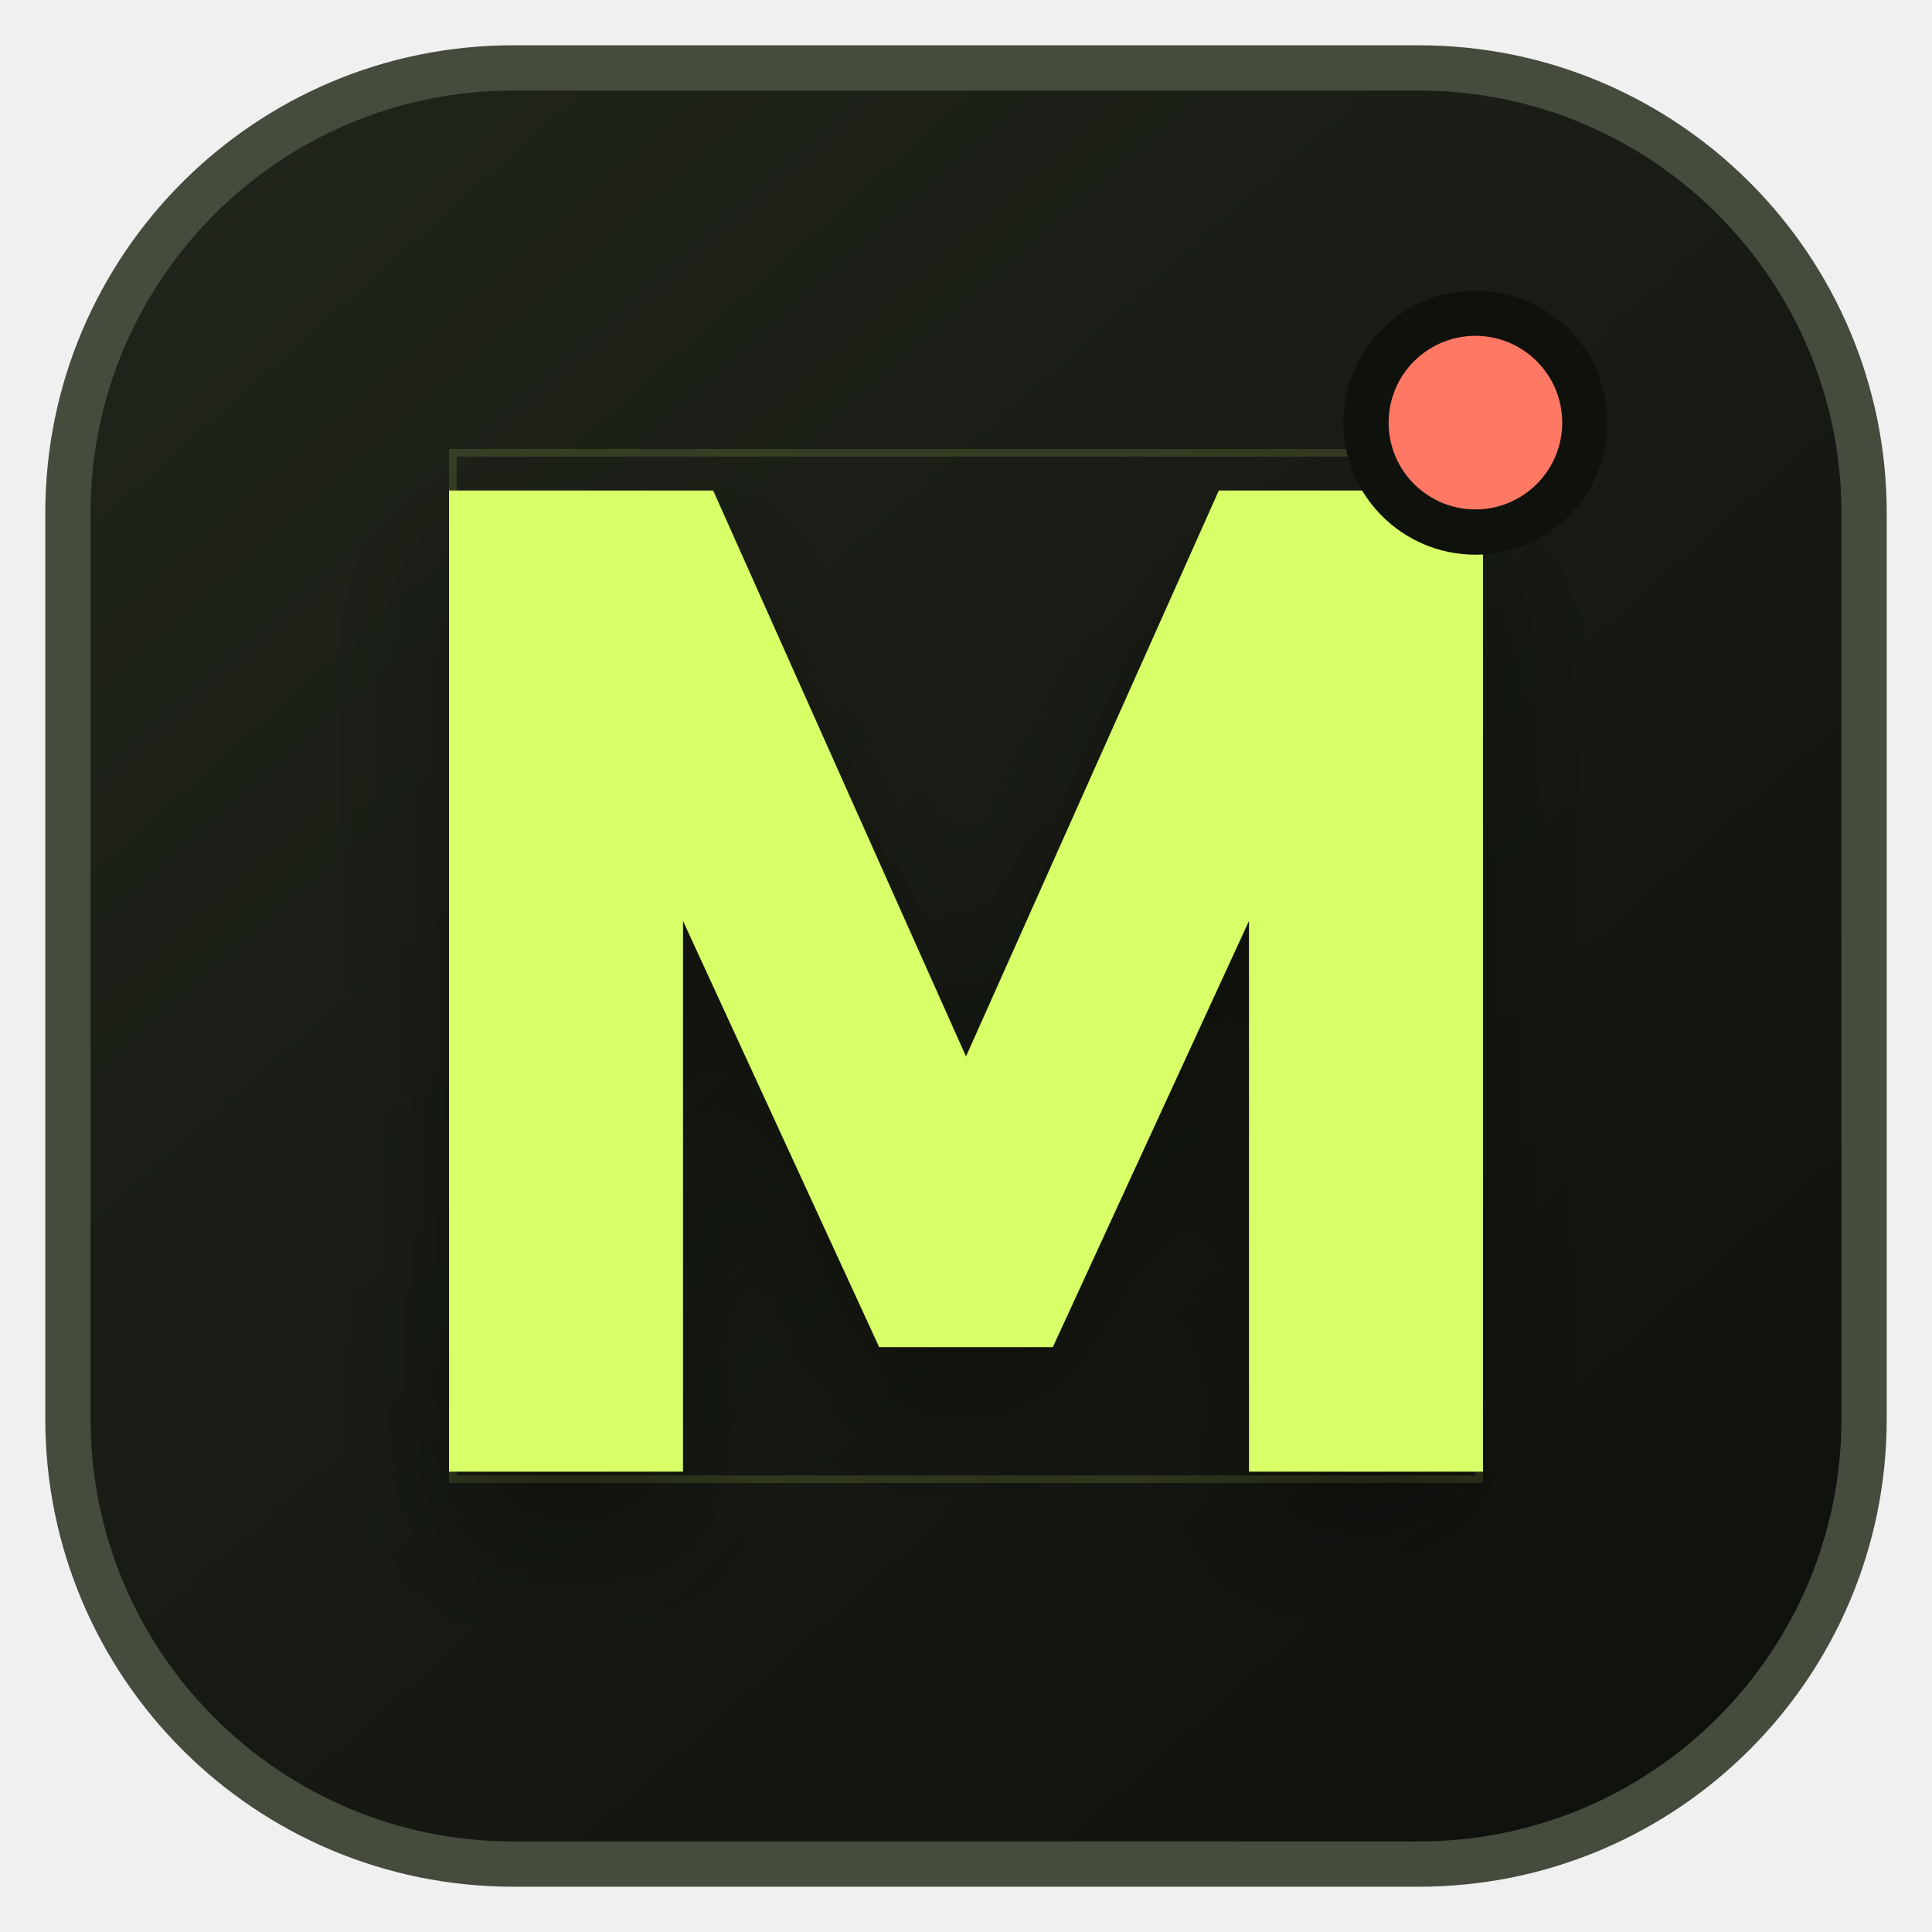
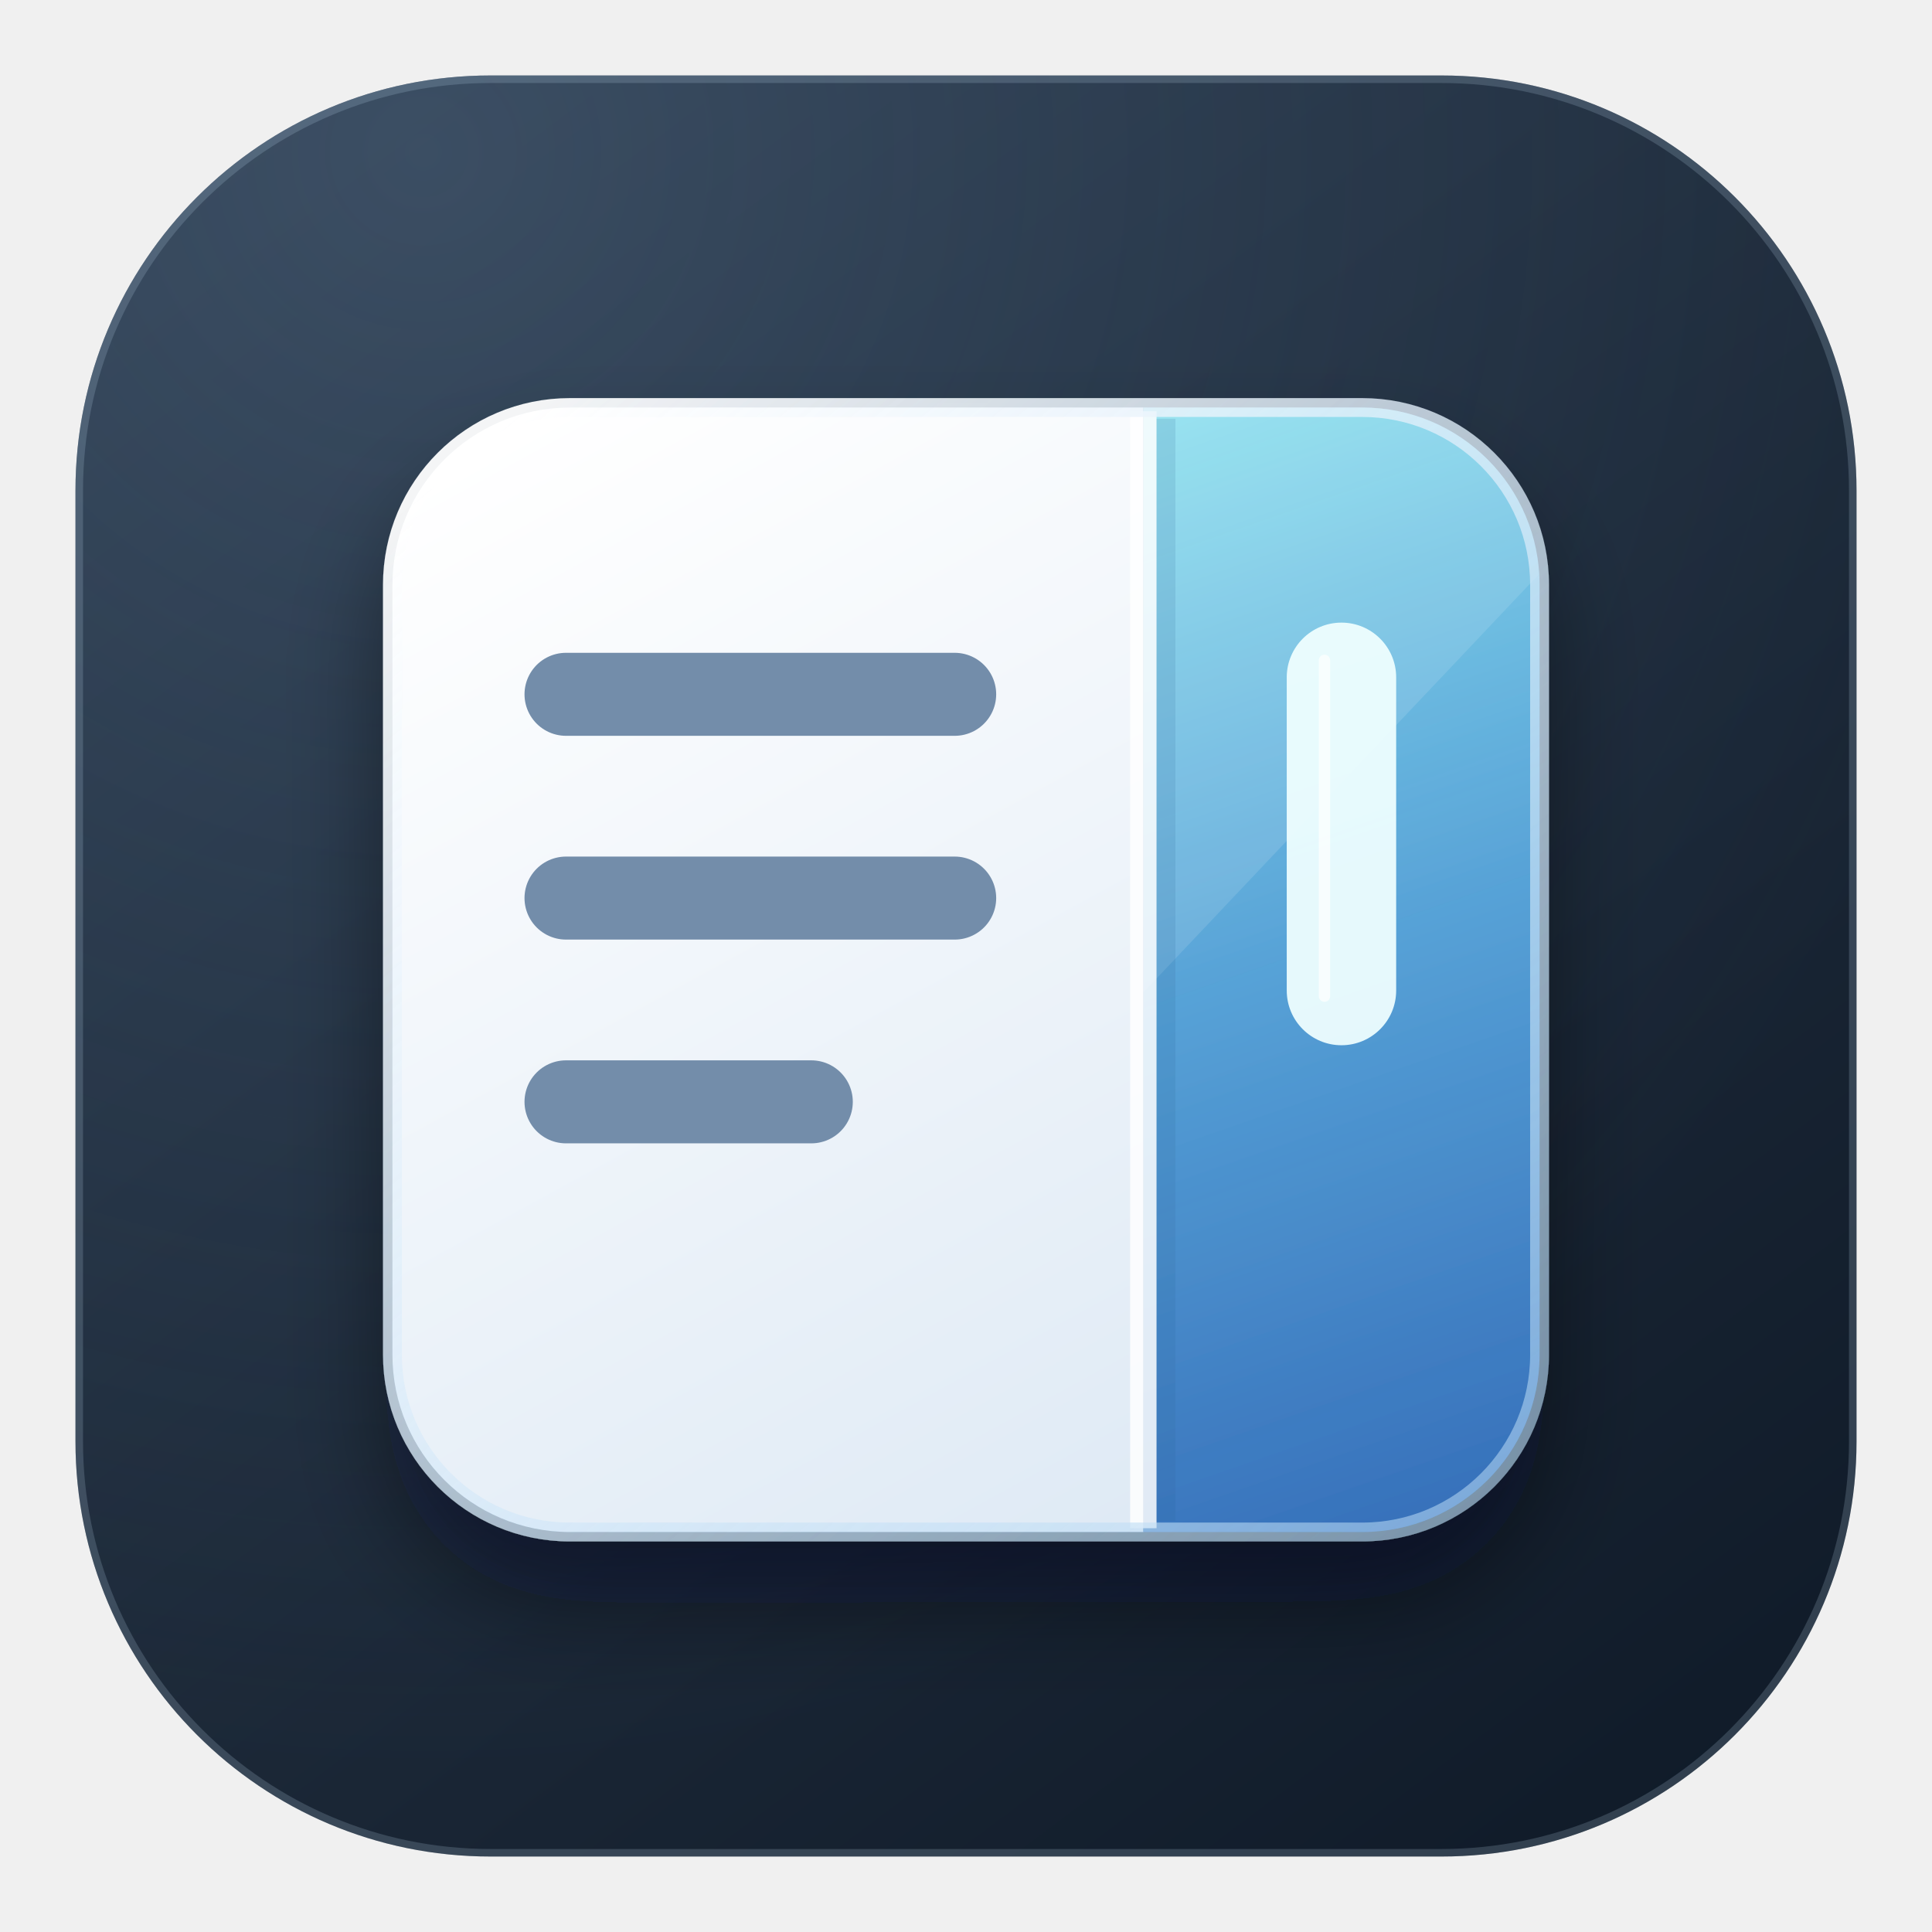
<svg xmlns="http://www.w3.org/2000/svg" viewBox="0 0 512 512">
  <defs>
-     <linearGradient id="bg" x1="60" y1="38" x2="450" y2="478" gradientUnits="userSpaceOnUse">
-       <stop stop-color="#20251B" />
-       <stop offset="1" stop-color="#0F110D" />
+     <linearGradient id="tile" x1="82" y1="20" x2="434" y2="490" gradientUnits="userSpaceOnUse">
+       <stop stop-color="#2B394A" />
+       <stop offset="1" stop-color="#101B29" />
    </linearGradient>
-     <filter id="shadow" x="-30%" y="-30%" width="160%" height="160%">
-       <feDropShadow dx="0" dy="18" stdDeviation="18" flood-color="#000" flood-opacity=".34" />
+     <radialGradient id="light" cx="0.2" cy="0.05" r="0.9">
+       <stop stop-color="#7496B9" stop-opacity=".24" />
+       <stop offset="1" stop-color="#4D759D" stop-opacity="0" />
+     </radialGradient>
+     <linearGradient id="paper" x1="132" y1="116" x2="292" y2="408" gradientUnits="userSpaceOnUse">
+       <stop stop-color="#FFFFFF" />
+       <stop offset="1" stop-color="#DFEAF5" />
+     </linearGradient>
+     <linearGradient id="glass" x1="308" y1="111" x2="411" y2="408" gradientUnits="userSpaceOnUse">
+       <stop stop-color="#91E7F5" stop-opacity=".94" />
+       <stop offset=".48" stop-color="#5FAFE7" stop-opacity=".85" />
+       <stop offset="1" stop-color="#3772C6" stop-opacity=".82" />
+     </linearGradient>
+     <linearGradient id="rim" x1="142" y1="106" x2="394" y2="412" gradientUnits="userSpaceOnUse">
+       <stop stop-color="#FFFFFF" stop-opacity=".94" />
+       <stop offset="1" stop-color="#B2D6F3" stop-opacity=".55" />
+     </linearGradient>
+     <filter id="shadow" x="-35%" y="-35%" width="180%" height="190%">
+       <feDropShadow dx="0" dy="17" stdDeviation="13" flood-color="#06101B" flood-opacity=".46" />
    </filter>
+     <clipPath id="panel">
+       <rect x="104" y="108" width="304" height="298" rx="47" />
+     </clipPath>
  </defs>
-   <rect x="18" y="18" width="476" height="476" rx="118" fill="url(#bg)" stroke="#454B3D" stroke-width="12" />
-   <path d="M120 120h272v272H120z" fill="none" stroke="#D8FF67" stroke-opacity=".14" stroke-width="2" />
-   <path d="M119 390V130h70l67 150 67-150h70v260h-62V244l-52 113h-46l-52-113v146H119Z" fill="#D8FF67" filter="url(#shadow)" />
-   <circle cx="391" cy="112" r="29" fill="#FF7863" stroke="#0F110D" stroke-width="12" />
+   <rect x="20" y="20" width="472" height="472" rx="110" fill="url(#tile)" />
+   <rect x="20" y="20" width="472" height="472" rx="110" fill="url(#light)" />
+   <rect x="21" y="21" width="470" height="470" rx="109" fill="none" stroke="#C1DAF0" stroke-opacity=".19" stroke-width="2" />
+   <g filter="url(#shadow)">
+     <rect x="104" y="108" width="304" height="298" rx="47" fill="#234F78" />
+     <g clip-path="url(#panel)">
+       <rect x="104" y="108" width="199" height="298" fill="url(#paper)" />
+       <rect x="303" y="108" width="105" height="298" fill="url(#glass)" />
+       <path d="M303 108h105v44l-105 111Z" fill="#FFFFFF" fill-opacity=".12" />
+       <path d="M303 109v296" stroke="#FFFFFF" stroke-opacity=".84" stroke-width="7" />
+       <path d="M309 111v292" stroke="#285F93" stroke-opacity=".14" stroke-width="5" />
+     </g>
+     <rect x="104" y="108" width="304" height="298" rx="47" fill="none" stroke="url(#rim)" stroke-width="5" />
+   </g>
+   <path d="M150 184h103M150 238h103M150 292h65" fill="none" stroke="#738DAA" stroke-width="22" stroke-linecap="round" />
+   <rect x="341" y="165" width="29" height="112" rx="14.5" fill="#F0FFFF" fill-opacity=".93" />
+   <path d="M351 175v89" fill="none" stroke="#FFFFFF" stroke-opacity=".7" stroke-width="3" stroke-linecap="round" />
</svg>
